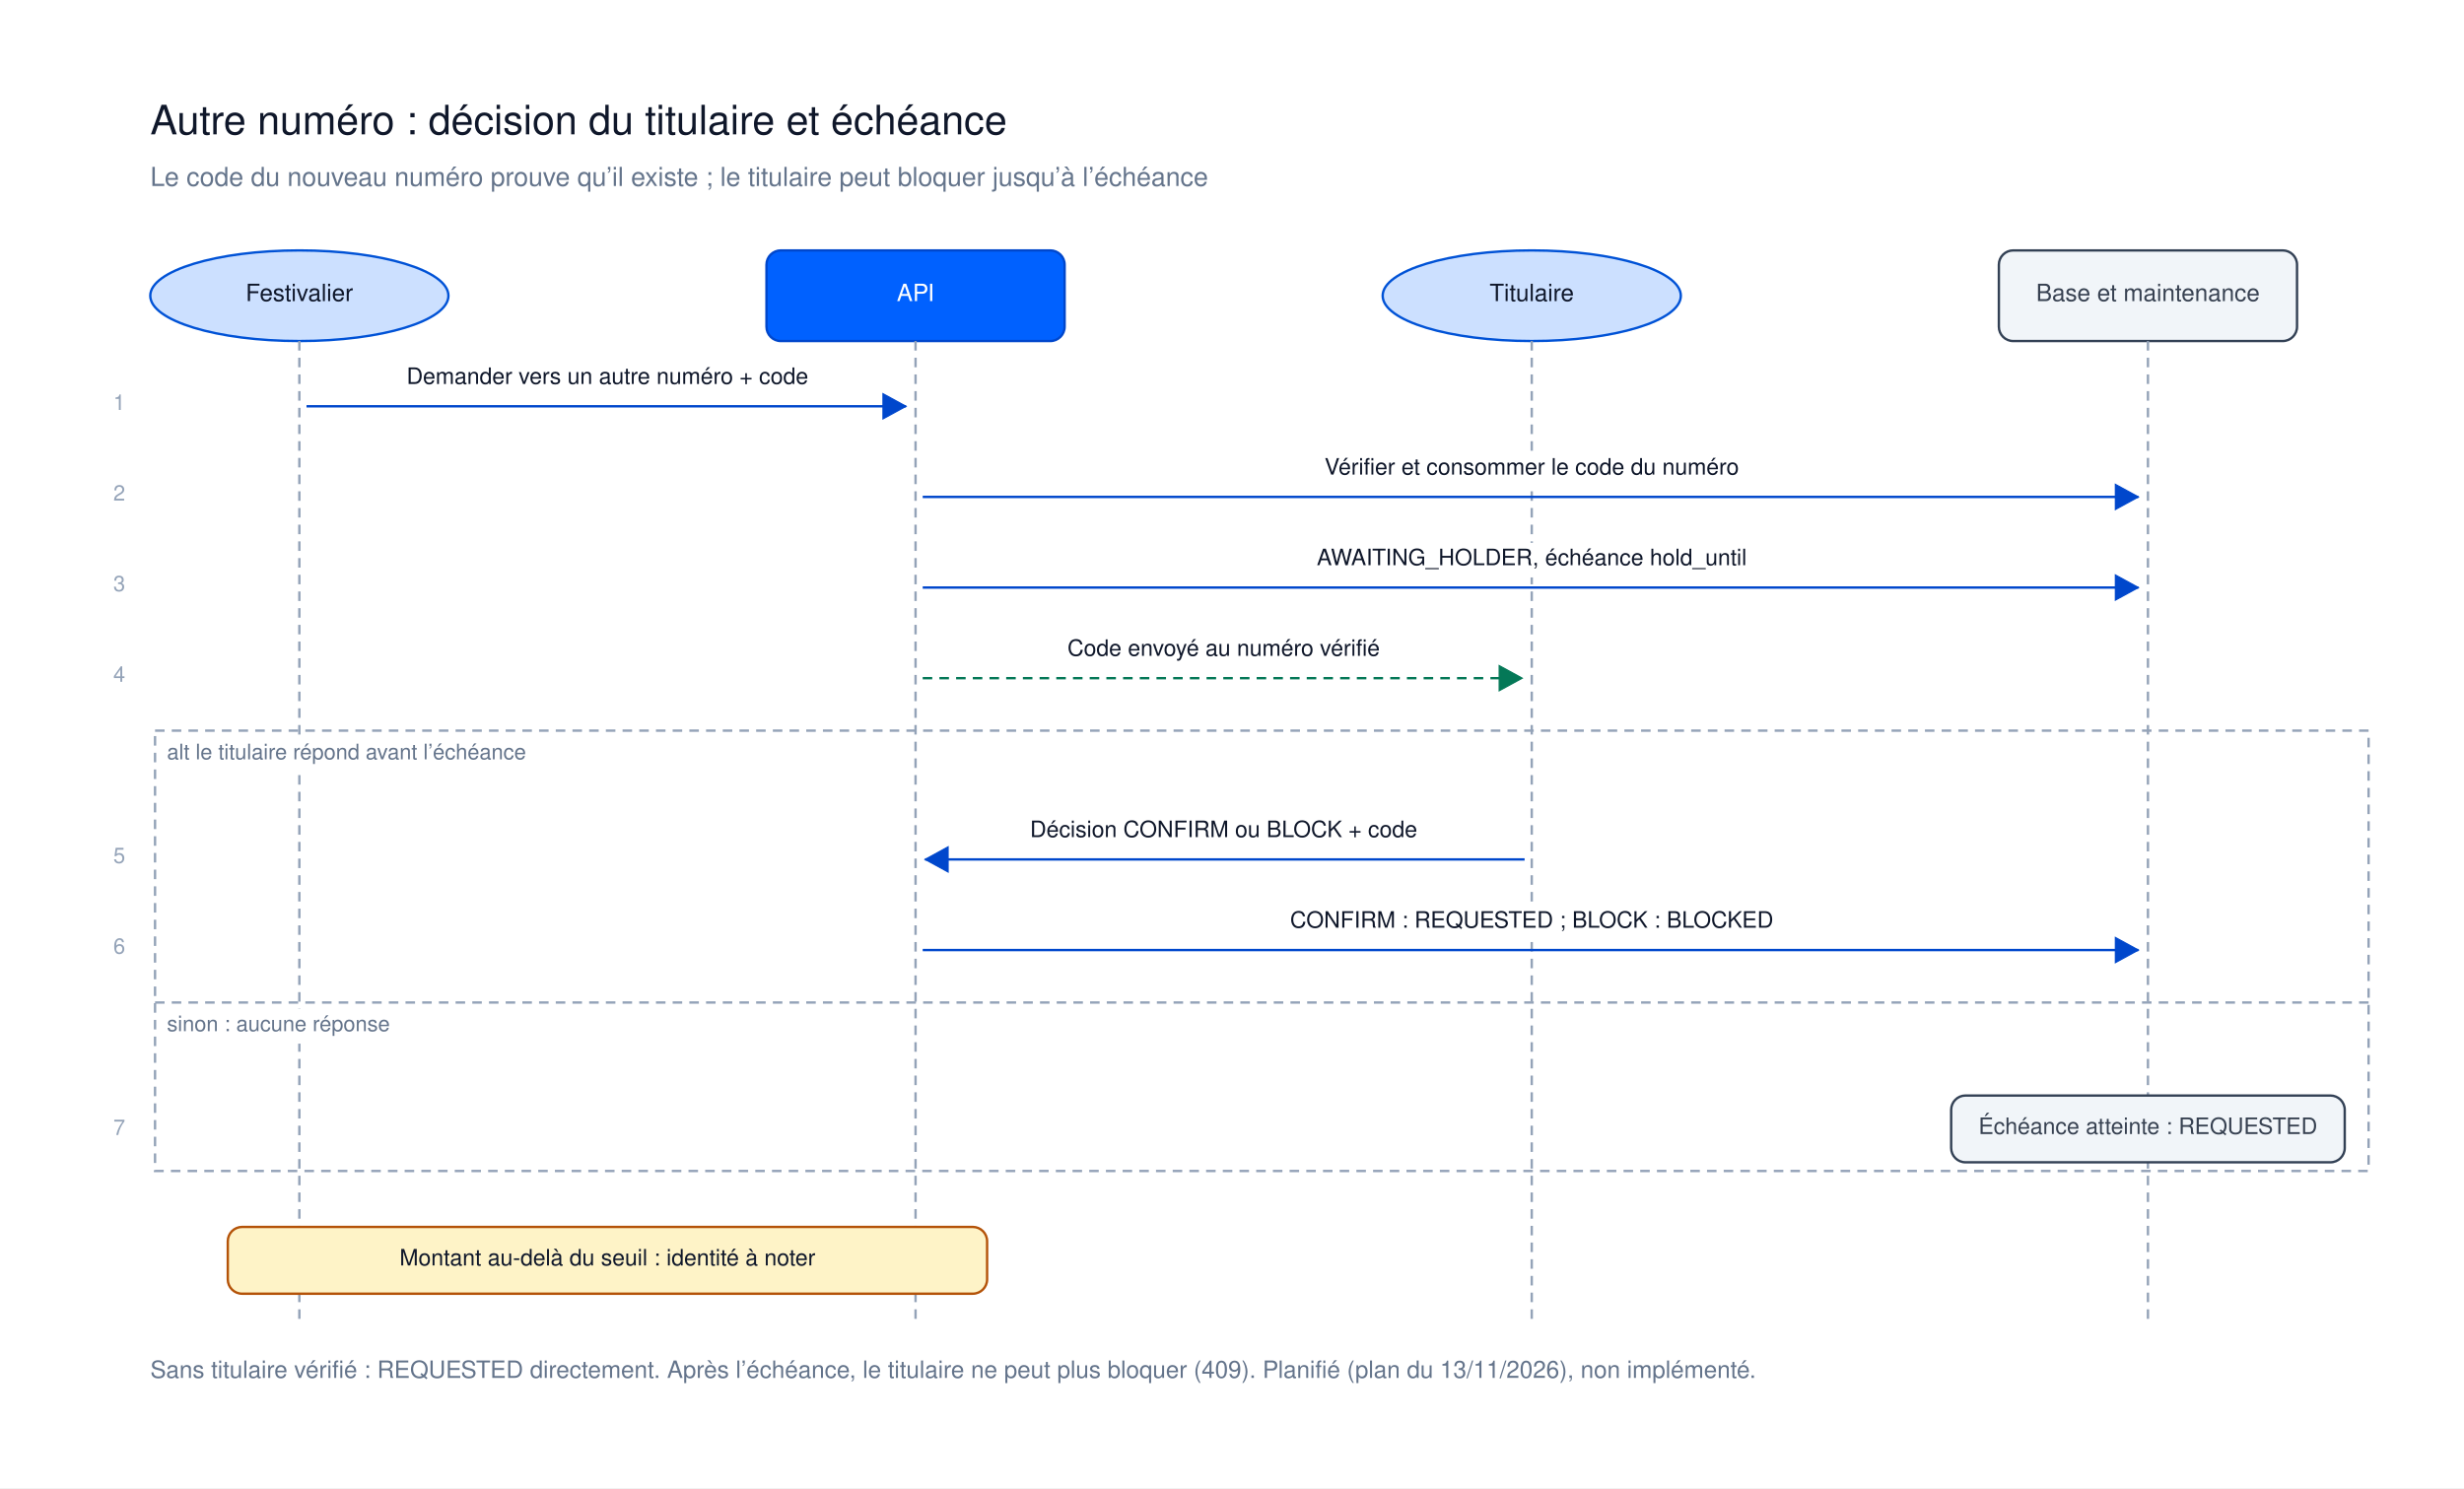
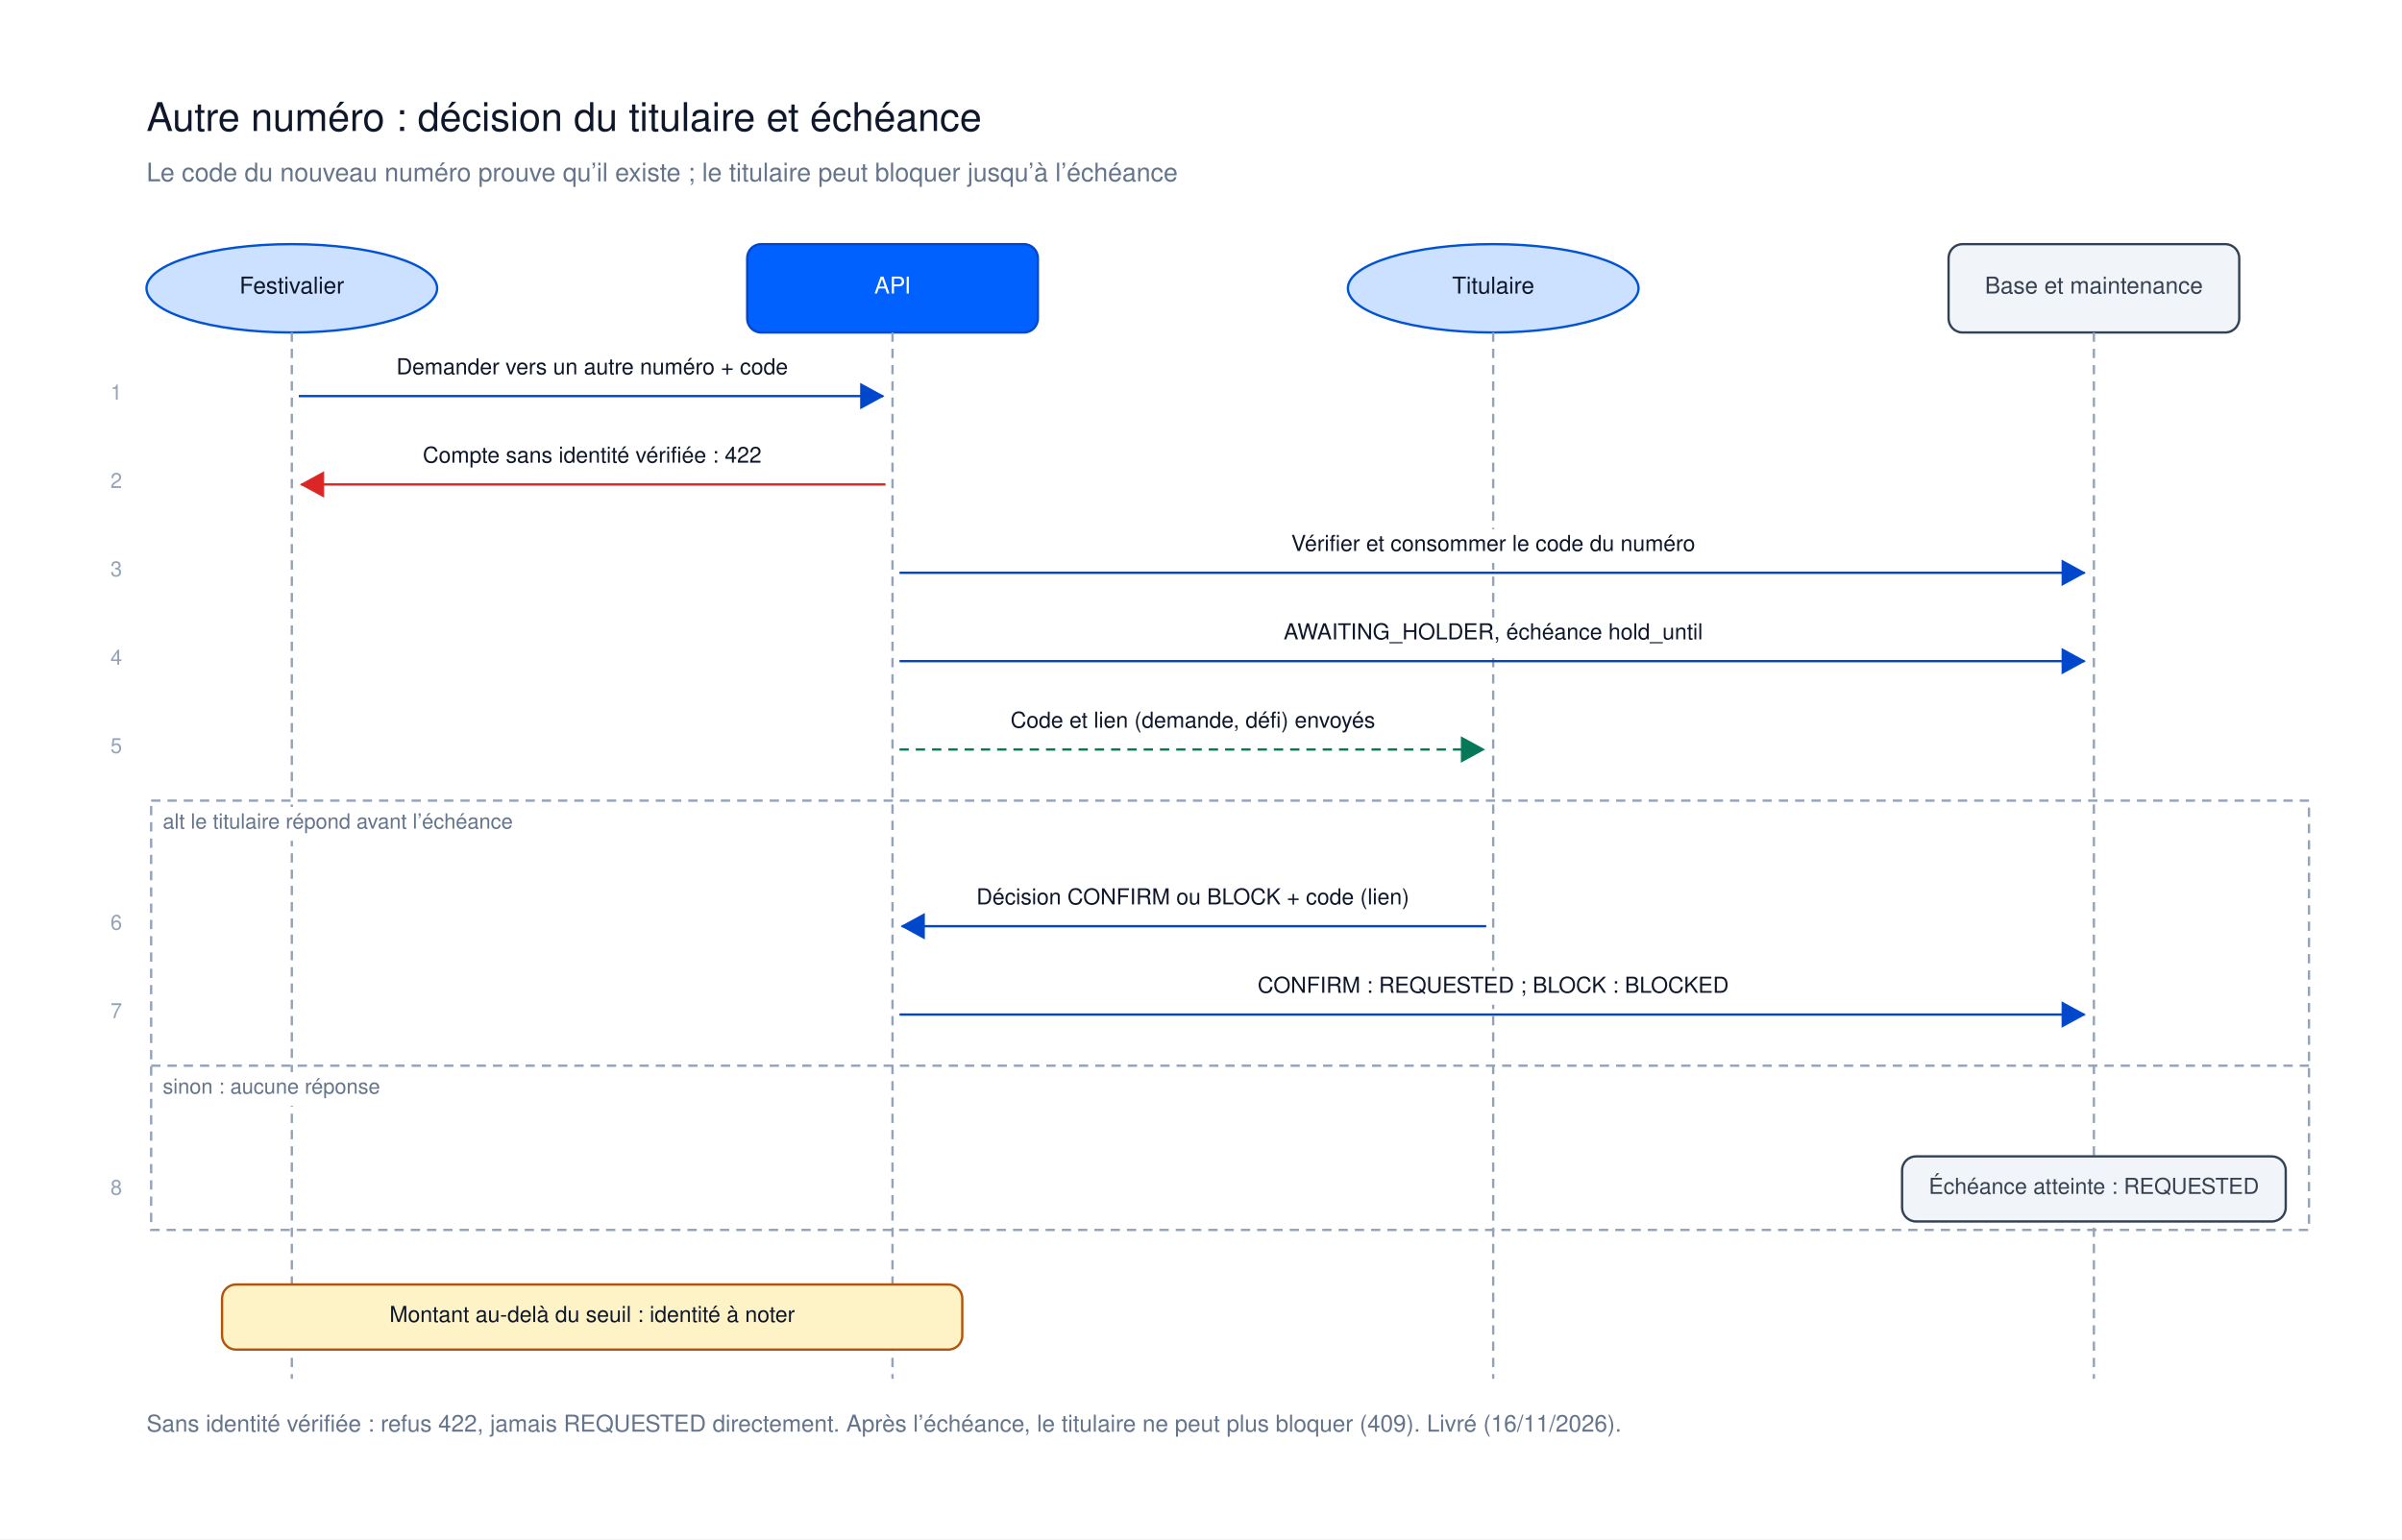
- <svg xmlns="http://www.w3.org/2000/svg" width="2066" height="1248" viewBox="0 0 2066 1248">
+ <svg xmlns="http://www.w3.org/2000/svg" width="2066" height="1324" viewBox="0 0 2066 1324">
  <rect width="100%" height="100%" fill="#FFFFFF" />
  <g transform="translate(66,50)">
    <ellipse cx="185.0" cy="198.0" rx="125.0" ry="38.0" fill="#CCE0FF" stroke="#0052D6" stroke-width="2" />
-     <polyline points="185.0,236 185.0,1060" fill="none" stroke="#94A3B8" stroke-width="2" stroke-dasharray="8,6" />
+     <polyline points="185.0,236 185.0,1136" fill="none" stroke="#94A3B8" stroke-width="2" stroke-dasharray="8,6" />
    <rect x="576.667" y="160" width="250" height="76" rx="12" ry="12" fill="#0061FF" stroke="#0047CC" stroke-width="2" />
-     <polyline points="701.667,236 701.667,1060" fill="none" stroke="#94A3B8" stroke-width="2" stroke-dasharray="8,6" />
+     <polyline points="701.667,236 701.667,1136" fill="none" stroke="#94A3B8" stroke-width="2" stroke-dasharray="8,6" />
    <ellipse cx="1218.333" cy="198.0" rx="125.0" ry="38.0" fill="#CCE0FF" stroke="#0052D6" stroke-width="2" />
-     <polyline points="1218.333,236 1218.333,1060" fill="none" stroke="#94A3B8" stroke-width="2" stroke-dasharray="8,6" />
+     <polyline points="1218.333,236 1218.333,1136" fill="none" stroke="#94A3B8" stroke-width="2" stroke-dasharray="8,6" />
    <rect x="1610.0" y="160" width="250" height="76" rx="12" ry="12" fill="#F1F5F9" stroke="#334155" stroke-width="2" />
-     <polyline points="1735.0,236 1735.0,1060" fill="none" stroke="#94A3B8" stroke-width="2" stroke-dasharray="8,6" />
+     <polyline points="1735.0,236 1735.0,1136" fill="none" stroke="#94A3B8" stroke-width="2" stroke-dasharray="8,6" />
    <polyline points="191.0,290.72 693.667,290.72" fill="none" stroke="#0047CC" stroke-width="2" />
    <polygon points="693.667,290.72 674.36,301.267 674.36,280.173" fill="#0047CC" stroke="#0047CC" stroke-width="1" />
    <rect x="246.133" y="253.72" width="394.4" height="28" rx="0" ry="0" fill="#FFFFFF" stroke="#FFFFFF" stroke-width="1" />
-     <polyline points="707.667,366.72 1727.0,366.72" fill="none" stroke="#0047CC" stroke-width="2" />
-     <polygon points="1727.0,366.72 1707.693,377.267 1707.693,356.173" fill="#0047CC" stroke="#0047CC" stroke-width="1" />
-     <rect x="1005.533" y="329.72" width="425.6" height="28" rx="0" ry="0" fill="#FFFFFF" stroke="#FFFFFF" stroke-width="1" />
+     <polyline points="695.667,366.72 193.0,366.72" fill="none" stroke="#DC2626" stroke-width="2" />
+     <polygon points="193.0,366.72 212.307,356.173 212.307,377.267" fill="#DC2626" stroke="#DC2626" stroke-width="1" />
+     <rect x="251.333" y="329.72" width="384.0" height="28" rx="0" ry="0" fill="#FFFFFF" stroke="#FFFFFF" stroke-width="1" />
    <polyline points="707.667,442.72 1727.0,442.72" fill="none" stroke="#0047CC" stroke-width="2" />
    <polygon points="1727.0,442.72 1707.693,453.267 1707.693,432.173" fill="#0047CC" stroke="#0047CC" stroke-width="1" />
-     <rect x="1021.133" y="405.72" width="394.4" height="28" rx="0" ry="0" fill="#FFFFFF" stroke="#FFFFFF" stroke-width="1" />
-     <polyline points="707.667,518.72 1210.333,518.72" fill="none" stroke="#047857" stroke-width="2" stroke-dasharray="8,6" />
-     <polygon points="1210.333,518.72 1191.027,529.267 1191.027,508.173" fill="#047857" stroke="#047857" stroke-width="1" />
-     <rect x="799.2" y="481.72" width="321.6" height="28" rx="0" ry="0" fill="#FFFFFF" stroke="#FFFFFF" stroke-width="1" />
-     <rect x="70" y="568.72" width="414" height="28" rx="0" ry="0" fill="#FFFFFF" stroke="#FFFFFF" stroke-width="1" />
-     <polyline points="1212.333,670.72 709.667,670.72" fill="none" stroke="#0047CC" stroke-width="2" />
-     <polygon points="709.667,670.72 728.973,660.173 728.973,681.267" fill="#0047CC" stroke="#0047CC" stroke-width="1" />
-     <rect x="783.6" y="633.72" width="352.8" height="28" rx="0" ry="0" fill="#FFFFFF" stroke="#FFFFFF" stroke-width="1" />
-     <polyline points="707.667,746.72 1727.0,746.72" fill="none" stroke="#0047CC" stroke-width="2" />
-     <polygon points="1727.0,746.72 1707.693,757.267 1707.693,736.173" fill="#0047CC" stroke="#0047CC" stroke-width="1" />
-     <rect x="1015.933" y="709.72" width="404.8" height="28" rx="0" ry="0" fill="#FFFFFF" stroke="#FFFFFF" stroke-width="1" />
-     <polyline points="64,790.72 1920.0,790.72" fill="none" stroke="#94A3B8" stroke-width="2" stroke-dasharray="8,6" />
-     <rect x="70" y="796.72" width="234" height="28" rx="0" ry="0" fill="#FFFFFF" stroke="#FFFFFF" stroke-width="1" />
-     <rect x="1570.0" y="868.72" width="330" height="56" rx="12" ry="12" fill="#F1F5F9" stroke="#334155" stroke-width="2" />
-     <rect x="64" y="562.72" width="1856.0" height="369.28" rx="0" ry="0" fill="none" stroke="#94A3B8" stroke-width="2" stroke-dasharray="8,6" />
-     <rect x="125.0" y="978.92" width="636.667" height="56" rx="12" ry="12" fill="#FEF3C7" stroke="#B45309" stroke-width="2" />
+     <rect x="1005.533" y="405.72" width="425.6" height="28" rx="0" ry="0" fill="#FFFFFF" stroke="#FFFFFF" stroke-width="1" />
+     <polyline points="707.667,518.72 1727.0,518.72" fill="none" stroke="#0047CC" stroke-width="2" />
+     <polygon points="1727.0,518.72 1707.693,529.267 1707.693,508.173" fill="#0047CC" stroke="#0047CC" stroke-width="1" />
+     <rect x="1021.133" y="481.72" width="394.4" height="28" rx="0" ry="0" fill="#FFFFFF" stroke="#FFFFFF" stroke-width="1" />
+     <polyline points="707.667,594.72 1210.333,594.72" fill="none" stroke="#047857" stroke-width="2" stroke-dasharray="8,6" />
+     <polygon points="1210.333,594.72 1191.027,605.267 1191.027,584.173" fill="#047857" stroke="#047857" stroke-width="1" />
+     <rect x="762.8" y="557.72" width="394.4" height="28" rx="0" ry="0" fill="#FFFFFF" stroke="#FFFFFF" stroke-width="1" />
+     <rect x="70" y="644.72" width="414" height="28" rx="0" ry="0" fill="#FFFFFF" stroke="#FFFFFF" stroke-width="1" />
+     <polyline points="1212.333,746.72 709.667,746.72" fill="none" stroke="#0047CC" stroke-width="2" />
+     <polygon points="709.667,746.72 728.973,736.173 728.973,757.267" fill="#0047CC" stroke="#0047CC" stroke-width="1" />
+     <rect x="747.2" y="709.72" width="425.6" height="28" rx="0" ry="0" fill="#FFFFFF" stroke="#FFFFFF" stroke-width="1" />
+     <polyline points="707.667,822.72 1727.0,822.72" fill="none" stroke="#0047CC" stroke-width="2" />
+     <polygon points="1727.0,822.72 1707.693,833.267 1707.693,812.173" fill="#0047CC" stroke="#0047CC" stroke-width="1" />
+     <rect x="1015.933" y="785.72" width="404.8" height="28" rx="0" ry="0" fill="#FFFFFF" stroke="#FFFFFF" stroke-width="1" />
+     <polyline points="64,866.72 1920.0,866.72" fill="none" stroke="#94A3B8" stroke-width="2" stroke-dasharray="8,6" />
+     <rect x="70" y="872.72" width="234" height="28" rx="0" ry="0" fill="#FFFFFF" stroke="#FFFFFF" stroke-width="1" />
+     <rect x="1570.0" y="944.72" width="330" height="56" rx="12" ry="12" fill="#F1F5F9" stroke="#334155" stroke-width="2" />
+     <rect x="64" y="638.72" width="1856.0" height="369.28" rx="0" ry="0" fill="none" stroke="#94A3B8" stroke-width="2" stroke-dasharray="8,6" />
+     <rect x="125.0" y="1054.92" width="636.667" height="56" rx="12" ry="12" fill="#FEF3C7" stroke="#B45309" stroke-width="2" />
    <text x="60" y="62.65" font-family="Helvetica Neue, Helvetica, Arial, sans-serif" font-size="34" font-weight="400" fill="#0F172A" text-anchor="start">Autre numéro : décision du titulaire et échéance</text>
    <text x="60" y="105.95" font-family="Helvetica Neue, Helvetica, Arial, sans-serif" font-size="22" font-weight="400" fill="#64748B" text-anchor="start">Le code du nouveau numéro prouve qu’il existe ; le titulaire peut bloquer jusqu’à l’échéance</text>
    <text x="185.0" y="202.5" font-family="Helvetica Neue, Helvetica, Arial, sans-serif" font-size="20" font-weight="400" fill="#0F172A" text-anchor="middle">Festivalier</text>
    <text x="701.667" y="202.5" font-family="Helvetica Neue, Helvetica, Arial, sans-serif" font-size="20" font-weight="400" fill="#FFFFFF" text-anchor="middle">API</text>
    <text x="1218.333" y="202.5" font-family="Helvetica Neue, Helvetica, Arial, sans-serif" font-size="20" font-weight="400" fill="#0F172A" text-anchor="middle">Titulaire</text>
    <text x="1735.0" y="202.5" font-family="Helvetica Neue, Helvetica, Arial, sans-serif" font-size="20" font-weight="400" fill="#374151" text-anchor="middle">Base et maintenance</text>
    <text x="443.333" y="271.995" font-family="Helvetica Neue, Helvetica, Arial, sans-serif" font-size="19" font-weight="400" fill="#0F172A" text-anchor="middle">Demander vers un autre numéro + code</text>
    <text x="34.0" y="293.77" font-family="Helvetica Neue, Helvetica, Arial, sans-serif" font-size="18" font-weight="400" fill="#94A3B8" text-anchor="middle">1</text>
-     <text x="1218.333" y="347.995" font-family="Helvetica Neue, Helvetica, Arial, sans-serif" font-size="19" font-weight="400" fill="#0F172A" text-anchor="middle">Vérifier et consommer le code du numéro</text>
+     <text x="443.333" y="347.995" font-family="Helvetica Neue, Helvetica, Arial, sans-serif" font-size="19" font-weight="400" fill="#0F172A" text-anchor="middle">Compte sans identité vérifiée : 422</text>
    <text x="34.0" y="369.77" font-family="Helvetica Neue, Helvetica, Arial, sans-serif" font-size="18" font-weight="400" fill="#94A3B8" text-anchor="middle">2</text>
-     <text x="1218.333" y="423.995" font-family="Helvetica Neue, Helvetica, Arial, sans-serif" font-size="19" font-weight="400" fill="#0F172A" text-anchor="middle">AWAITING_HOLDER, échéance hold_until</text>
+     <text x="1218.333" y="423.995" font-family="Helvetica Neue, Helvetica, Arial, sans-serif" font-size="19" font-weight="400" fill="#0F172A" text-anchor="middle">Vérifier et consommer le code du numéro</text>
    <text x="34.0" y="445.77" font-family="Helvetica Neue, Helvetica, Arial, sans-serif" font-size="18" font-weight="400" fill="#94A3B8" text-anchor="middle">3</text>
-     <text x="960.0" y="499.995" font-family="Helvetica Neue, Helvetica, Arial, sans-serif" font-size="19" font-weight="400" fill="#0F172A" text-anchor="middle">Code envoyé au numéro vérifié</text>
+     <text x="1218.333" y="499.995" font-family="Helvetica Neue, Helvetica, Arial, sans-serif" font-size="19" font-weight="400" fill="#0F172A" text-anchor="middle">AWAITING_HOLDER, échéance hold_until</text>
    <text x="34.0" y="521.77" font-family="Helvetica Neue, Helvetica, Arial, sans-serif" font-size="18" font-weight="400" fill="#94A3B8" text-anchor="middle">4</text>
-     <text x="74" y="586.77" font-family="Helvetica Neue, Helvetica, Arial, sans-serif" font-size="18" font-weight="400" fill="#64748B" text-anchor="start">alt le titulaire répond avant l’échéance</text>
-     <text x="960.0" y="651.995" font-family="Helvetica Neue, Helvetica, Arial, sans-serif" font-size="19" font-weight="400" fill="#0F172A" text-anchor="middle">Décision CONFIRM ou BLOCK + code</text>
-     <text x="34.0" y="673.77" font-family="Helvetica Neue, Helvetica, Arial, sans-serif" font-size="18" font-weight="400" fill="#94A3B8" text-anchor="middle">5</text>
-     <text x="1218.333" y="727.995" font-family="Helvetica Neue, Helvetica, Arial, sans-serif" font-size="19" font-weight="400" fill="#0F172A" text-anchor="middle">CONFIRM : REQUESTED ; BLOCK : BLOCKED</text>
+     <text x="960.0" y="575.995" font-family="Helvetica Neue, Helvetica, Arial, sans-serif" font-size="19" font-weight="400" fill="#0F172A" text-anchor="middle">Code et lien (demande, défi) envoyés</text>
+     <text x="34.0" y="597.77" font-family="Helvetica Neue, Helvetica, Arial, sans-serif" font-size="18" font-weight="400" fill="#94A3B8" text-anchor="middle">5</text>
+     <text x="74" y="662.77" font-family="Helvetica Neue, Helvetica, Arial, sans-serif" font-size="18" font-weight="400" fill="#64748B" text-anchor="start">alt le titulaire répond avant l’échéance</text>
+     <text x="960.0" y="727.995" font-family="Helvetica Neue, Helvetica, Arial, sans-serif" font-size="19" font-weight="400" fill="#0F172A" text-anchor="middle">Décision CONFIRM ou BLOCK + code (lien)</text>
    <text x="34.0" y="749.77" font-family="Helvetica Neue, Helvetica, Arial, sans-serif" font-size="18" font-weight="400" fill="#94A3B8" text-anchor="middle">6</text>
-     <text x="74" y="814.77" font-family="Helvetica Neue, Helvetica, Arial, sans-serif" font-size="18" font-weight="400" fill="#64748B" text-anchor="start">sinon : aucune réponse</text>
-     <text x="1735.0" y="900.995" font-family="Helvetica Neue, Helvetica, Arial, sans-serif" font-size="19" font-weight="400" fill="#374151" text-anchor="middle">Échéance atteinte : REQUESTED</text>
-     <text x="34.0" y="901.77" font-family="Helvetica Neue, Helvetica, Arial, sans-serif" font-size="18" font-weight="400" fill="#94A3B8" text-anchor="middle">7</text>
-     <text x="443.333" y="1011.195" font-family="Helvetica Neue, Helvetica, Arial, sans-serif" font-size="19" font-weight="400" fill="#0F172A" text-anchor="middle">Montant au-delà du seuil : identité à noter</text>
-     <text x="60" y="1105.5" font-family="Helvetica Neue, Helvetica, Arial, sans-serif" font-size="20" font-weight="400" fill="#64748B" text-anchor="start">Sans titulaire vérifié : REQUESTED directement. Après l’échéance, le titulaire ne peut plus bloquer (409). Planifié (plan du 13/11/2026), non implémenté.</text>
+     <text x="1218.333" y="803.995" font-family="Helvetica Neue, Helvetica, Arial, sans-serif" font-size="19" font-weight="400" fill="#0F172A" text-anchor="middle">CONFIRM : REQUESTED ; BLOCK : BLOCKED</text>
+     <text x="34.0" y="825.77" font-family="Helvetica Neue, Helvetica, Arial, sans-serif" font-size="18" font-weight="400" fill="#94A3B8" text-anchor="middle">7</text>
+     <text x="74" y="890.77" font-family="Helvetica Neue, Helvetica, Arial, sans-serif" font-size="18" font-weight="400" fill="#64748B" text-anchor="start">sinon : aucune réponse</text>
+     <text x="1735.0" y="976.995" font-family="Helvetica Neue, Helvetica, Arial, sans-serif" font-size="19" font-weight="400" fill="#374151" text-anchor="middle">Échéance atteinte : REQUESTED</text>
+     <text x="34.0" y="977.77" font-family="Helvetica Neue, Helvetica, Arial, sans-serif" font-size="18" font-weight="400" fill="#94A3B8" text-anchor="middle">8</text>
+     <text x="443.333" y="1087.195" font-family="Helvetica Neue, Helvetica, Arial, sans-serif" font-size="19" font-weight="400" fill="#0F172A" text-anchor="middle">Montant au-delà du seuil : identité à noter</text>
+     <text x="60" y="1181.5" font-family="Helvetica Neue, Helvetica, Arial, sans-serif" font-size="20" font-weight="400" fill="#64748B" text-anchor="start">Sans identité vérifiée : refus 422, jamais REQUESTED directement. Après l’échéance, le titulaire ne peut plus bloquer (409). Livré (16/11/2026).</text>
  </g>
</svg>
